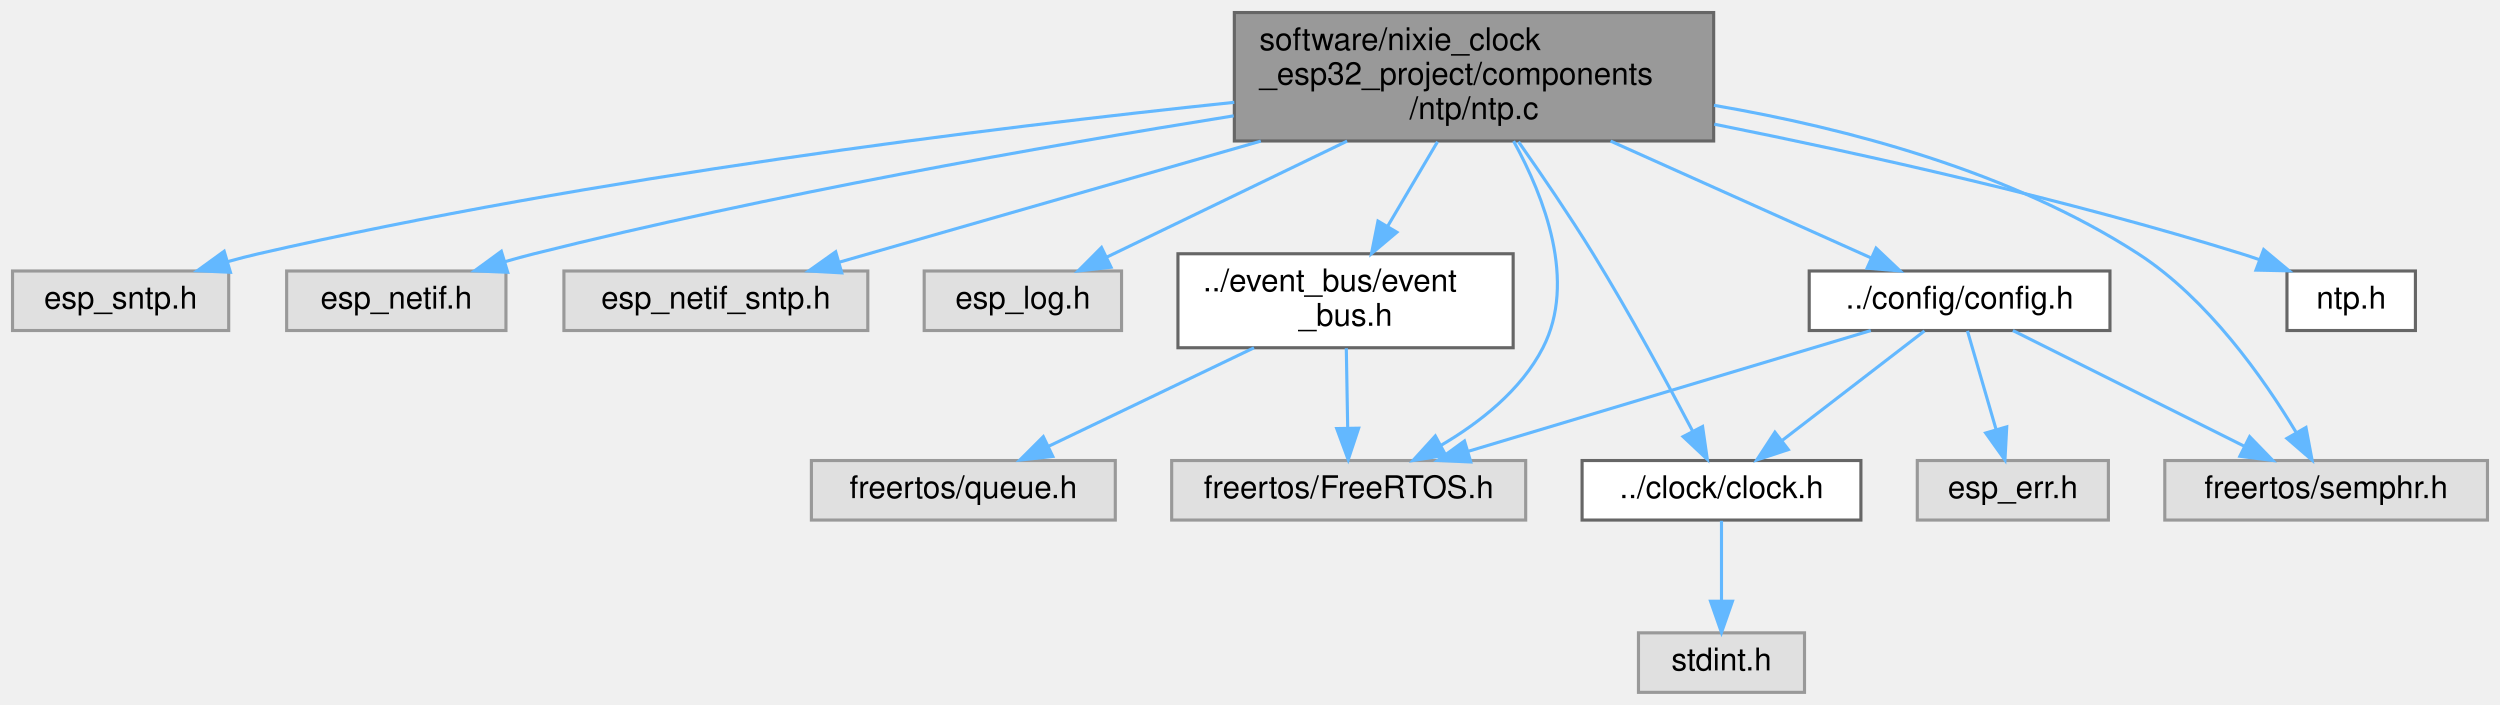
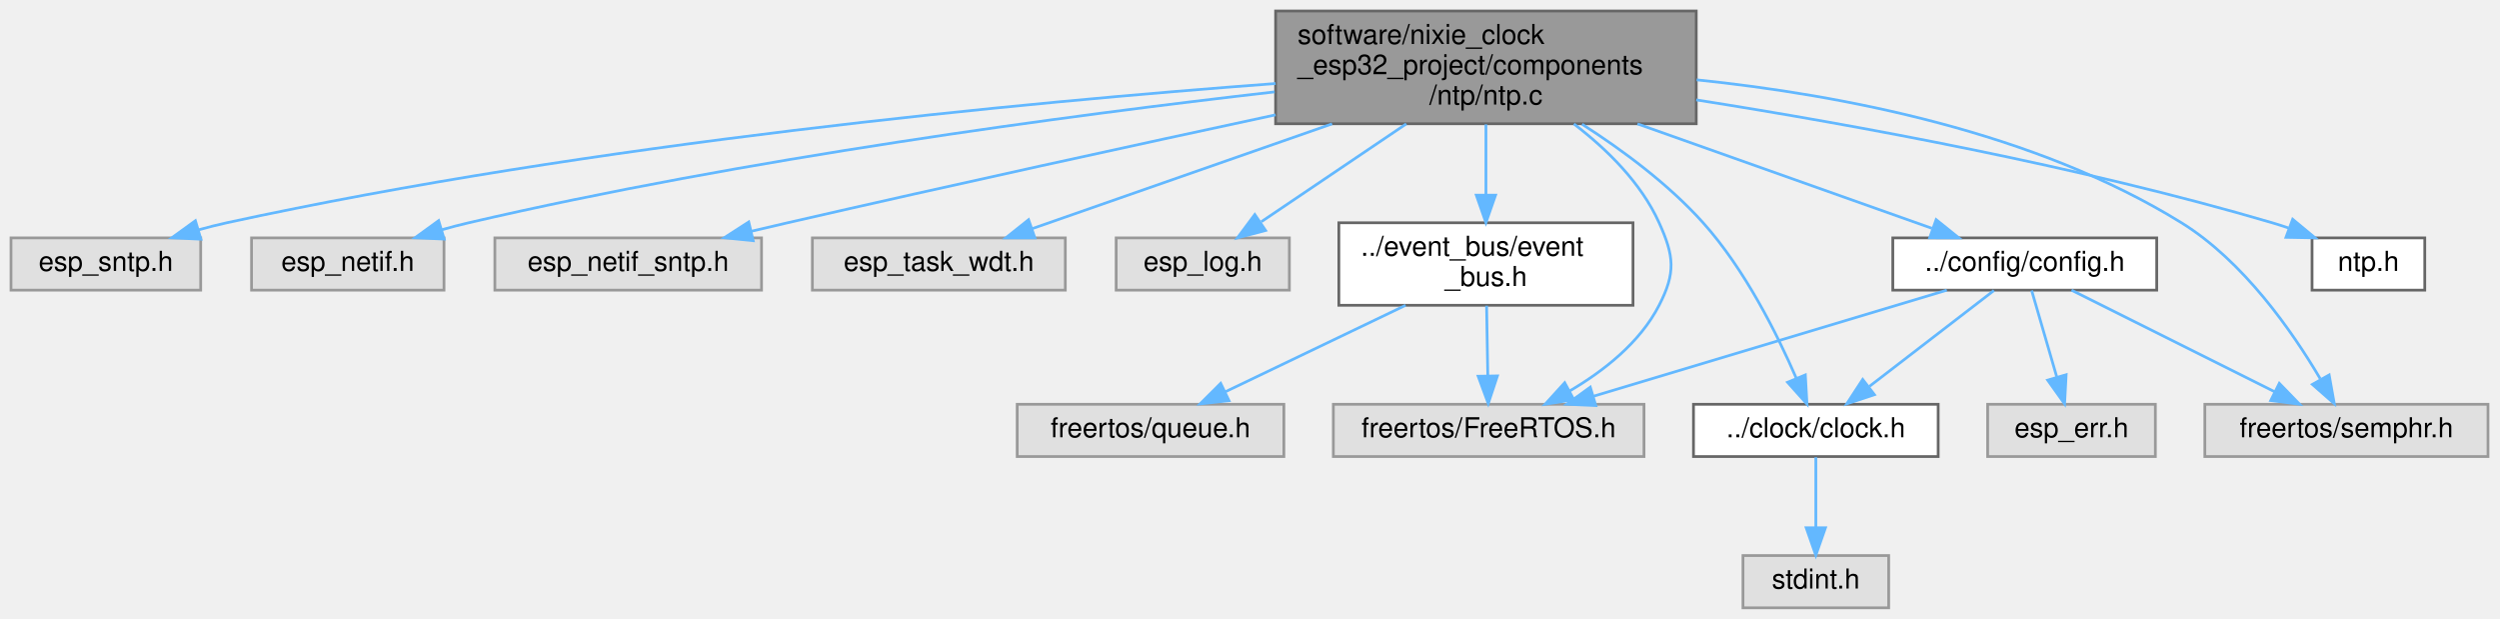
- <svg xmlns="http://www.w3.org/2000/svg" xmlns:xlink="http://www.w3.org/1999/xlink" width="798pt" height="225pt" viewBox="0.00 0.00 798.00 225.00">
+ <svg xmlns="http://www.w3.org/2000/svg" xmlns:xlink="http://www.w3.org/1999/xlink" width="909pt" height="225pt" viewBox="0.00 0.00 909.00 225.00">
  <g id="graph0" class="graph" transform="scale(1 1) rotate(0) translate(4 221)">
    <g id="Node000001" class="node">
      <g id="a_Node000001">
        <a xlink:title=" ">
-           <polygon fill="#999999" stroke="#666666" points="543,-217 390,-217 390,-176 543,-176 543,-217" />
-           <text text-anchor="start" x="398" y="-205" font-family="Helvetica,sans-Serif" font-size="10.00">software/nixie_clock</text>
-           <text text-anchor="start" x="398" y="-194" font-family="Helvetica,sans-Serif" font-size="10.00">_esp32_project/components</text>
-           <text text-anchor="middle" x="466.5" y="-183" font-family="Helvetica,sans-Serif" font-size="10.00">/ntp/ntp.c</text>
+           <polygon fill="#999999" stroke="#666666" points="613,-217 460,-217 460,-176 613,-176 613,-217" />
+           <text text-anchor="start" x="468" y="-205" font-family="Helvetica,sans-Serif" font-size="10.00">software/nixie_clock</text>
+           <text text-anchor="start" x="468" y="-194" font-family="Helvetica,sans-Serif" font-size="10.00">_esp32_project/components</text>
+           <text text-anchor="middle" x="536.5" y="-183" font-family="Helvetica,sans-Serif" font-size="10.00">/ntp/ntp.c</text>
        </a>
      </g>
    </g>
    <g id="Node000002" class="node">
      <g id="a_Node000002">
        <a xlink:title=" ">
          <polygon fill="#e0e0e0" stroke="#999999" points="69,-134.5 0,-134.5 0,-115.5 69,-115.5 69,-134.5" />
          <text text-anchor="middle" x="34.5" y="-122.5" font-family="Helvetica,sans-Serif" font-size="10.00">esp_sntp.h</text>
        </a>
      </g>
    </g>
    <g id="edge1_Node000001_Node000002" class="edge">
      <g id="a_edge1_Node000001_Node000002">
        <a xlink:title=" ">
-           <path fill="none" stroke="#63b8ff" d="M389.98,-188.34C311.22,-180.1 185.29,-164.45 78.5,-140 75.3,-139.27 71.99,-138.41 68.7,-137.49" />
-           <polygon fill="#63b8ff" stroke="#63b8ff" points="69.55,-134.09 58.97,-134.58 67.55,-140.8 69.55,-134.09" />
+           <path fill="none" stroke="#63b8ff" d="M460,-190.63C368.46,-183.8 210.96,-168.83 78.5,-140 75.11,-139.26 71.6,-138.37 68.12,-137.4" />
+           <polygon fill="#63b8ff" stroke="#63b8ff" points="69.07,-134.03 58.49,-134.53 67.07,-140.74 69.07,-134.03" />
        </a>
      </g>
    </g>
    <g id="Node000003" class="node">
      <g id="a_Node000003">
        <a xlink:title=" ">
          <polygon fill="#e0e0e0" stroke="#999999" points="157.5,-134.5 87.5,-134.5 87.5,-115.5 157.5,-115.5 157.5,-134.5" />
          <text text-anchor="middle" x="122.5" y="-122.5" font-family="Helvetica,sans-Serif" font-size="10.00">esp_netif.h</text>
        </a>
      </g>
    </g>
    <g id="edge2_Node000001_Node000003" class="edge">
      <g id="a_edge2_Node000001_Node000003">
        <a xlink:title=" ">
-           <path fill="none" stroke="#63b8ff" d="M389.79,-184.03C328.84,-174.26 241.64,-158.83 166.5,-140 163.49,-139.25 160.38,-138.4 157.27,-137.5" />
-           <polygon fill="#63b8ff" stroke="#63b8ff" points="158.06,-134.09 147.47,-134.54 156.03,-140.79 158.06,-134.09" />
+           <path fill="none" stroke="#63b8ff" d="M459.65,-187.59C384.35,-178.99 266.62,-163.28 166.5,-140 163.3,-139.26 159.99,-138.39 156.7,-137.46" />
+           <polygon fill="#63b8ff" stroke="#63b8ff" points="157.56,-134.07 146.98,-134.55 155.55,-140.77 157.56,-134.07" />
        </a>
      </g>
    </g>
    <g id="Node000004" class="node">
      <g id="a_Node000004">
        <a xlink:title=" ">
          <polygon fill="#e0e0e0" stroke="#999999" points="273,-134.5 176,-134.5 176,-115.5 273,-115.5 273,-134.5" />
          <text text-anchor="middle" x="224.5" y="-122.5" font-family="Helvetica,sans-Serif" font-size="10.00">esp_netif_sntp.h</text>
        </a>
      </g>
    </g>
    <g id="edge3_Node000001_Node000004" class="edge">
      <g id="a_edge3_Node000001_Node000004">
        <a xlink:title=" ">
-           <path fill="none" stroke="#63b8ff" d="M398.45,-175.96C355,-163.48 300.21,-147.74 263.85,-137.3" />
-           <polygon fill="#63b8ff" stroke="#63b8ff" points="264.69,-133.9 254.11,-134.5 262.75,-140.63 264.69,-133.9" />
+           <path fill="none" stroke="#63b8ff" d="M459.99,-179.24C409.52,-168.4 342,-153.68 282.5,-140 278.18,-139.01 273.69,-137.95 269.19,-136.89" />
+           <polygon fill="#63b8ff" stroke="#63b8ff" points="269.97,-133.48 259.44,-134.56 268.35,-140.29 269.97,-133.48" />
        </a>
      </g>
    </g>
    <g id="Node000005" class="node">
      <g id="a_Node000005">
        <a xlink:title=" ">
-           <polygon fill="#e0e0e0" stroke="#999999" points="354,-134.5 291,-134.5 291,-115.5 354,-115.5 354,-134.5" />
-           <text text-anchor="middle" x="322.5" y="-122.5" font-family="Helvetica,sans-Serif" font-size="10.00">esp_log.h</text>
+           <polygon fill="#e0e0e0" stroke="#999999" points="383.5,-134.5 291.5,-134.5 291.5,-115.5 383.5,-115.5 383.5,-134.5" />
+           <text text-anchor="middle" x="337.5" y="-122.5" font-family="Helvetica,sans-Serif" font-size="10.00">esp_task_wdt.h</text>
        </a>
      </g>
    </g>
    <g id="edge4_Node000001_Node000005" class="edge">
      <g id="a_edge4_Node000001_Node000005">
        <a xlink:title=" ">
-           <path fill="none" stroke="#63b8ff" d="M426,-175.96C401.48,-164.12 370.87,-149.35 349.33,-138.95" />
-           <polygon fill="#63b8ff" stroke="#63b8ff" points="350.65,-135.7 340.12,-134.5 347.6,-142 350.65,-135.7" />
+           <path fill="none" stroke="#63b8ff" d="M480.54,-175.96C445.42,-163.69 401.29,-148.28 371.4,-137.84" />
+           <polygon fill="#63b8ff" stroke="#63b8ff" points="372.44,-134.5 361.85,-134.5 370.14,-141.11 372.44,-134.5" />
        </a>
      </g>
    </g>
    <g id="Node000006" class="node">
      <g id="a_Node000006">
-         <a xlink:href="clock_8h.html" target="_top" xlink:title=" ">
-           <polygon fill="white" stroke="#666666" points="590,-74 501,-74 501,-55 590,-55 590,-74" />
-           <text text-anchor="middle" x="545.5" y="-62" font-family="Helvetica,sans-Serif" font-size="10.00">../clock/clock.h</text>
+         <a xlink:title=" ">
+           <polygon fill="#e0e0e0" stroke="#999999" points="465,-134.5 402,-134.5 402,-115.5 465,-115.5 465,-134.5" />
+           <text text-anchor="middle" x="433.5" y="-122.5" font-family="Helvetica,sans-Serif" font-size="10.00">esp_log.h</text>
        </a>
      </g>
    </g>
    <g id="edge5_Node000001_Node000006" class="edge">
      <g id="a_edge5_Node000001_Node000006">
        <a xlink:title=" ">
-           <path fill="none" stroke="#63b8ff" d="M480.7,-175.77C488.05,-165.31 497.03,-152.13 504.5,-140 516.18,-121.02 528.34,-98.53 536.35,-83.26" />
-           <polygon fill="#63b8ff" stroke="#63b8ff" points="539.46,-84.86 540.97,-74.37 533.25,-81.63 539.46,-84.86" />
+           <path fill="none" stroke="#63b8ff" d="M507.53,-175.96C490.78,-164.65 470.06,-150.67 454.81,-140.38" />
+           <polygon fill="#63b8ff" stroke="#63b8ff" points="456.35,-137.2 446.1,-134.5 452.43,-143 456.35,-137.2" />
+         </a>
+       </g>
+     </g>
+     <g id="Node000007" class="node">
+       <g id="a_Node000007">
+         <a xlink:href="clock_8h.html" target="_top" xlink:title=" ">
+           <polygon fill="white" stroke="#666666" points="701,-74 612,-74 612,-55 701,-55 701,-74" />
+           <text text-anchor="middle" x="656.5" y="-62" font-family="Helvetica,sans-Serif" font-size="10.00">../clock/clock.h</text>
+         </a>
+       </g>
+     </g>
+     <g id="edge6_Node000001_Node000007" class="edge">
+       <g id="a_edge6_Node000001_Node000007">
+         <a xlink:title=" ">
+           <path fill="none" stroke="#63b8ff" d="M571.47,-175.84C586.28,-166.35 602.97,-153.98 615.5,-140 630.7,-123.05 642.46,-99.48 649.42,-83.42" />
+           <polygon fill="#63b8ff" stroke="#63b8ff" points="652.68,-84.68 653.28,-74.1 646.22,-82 652.68,-84.68" />
+         </a>
+       </g>
+     </g>
+     <g id="Node000009" class="node">
+       <g id="a_Node000009">
+         <a xlink:href="ntp_8h.html" target="_top" xlink:title=" ">
+           <polygon fill="white" stroke="#666666" points="878,-134.5 837,-134.5 837,-115.5 878,-115.5 878,-134.5" />
+           <text text-anchor="middle" x="857.5" y="-122.5" font-family="Helvetica,sans-Serif" font-size="10.00">ntp.h</text>
+         </a>
+       </g>
+     </g>
+     <g id="edge8_Node000001_Node000009" class="edge">
+       <g id="a_edge8_Node000001_Node000009">
+         <a xlink:title=" ">
+           <path fill="none" stroke="#63b8ff" d="M613.01,-184.68C671.15,-175.49 752.75,-160.52 822.5,-140 824.43,-139.43 826.4,-138.8 828.38,-138.12" />
+           <polygon fill="#63b8ff" stroke="#63b8ff" points="829.95,-141.27 838.11,-134.51 827.51,-134.71 829.95,-141.27" />
+         </a>
+       </g>
+     </g>
+     <g id="Node000010" class="node">
+       <g id="a_Node000010">
+         <a xlink:title=" ">
+           <polygon fill="#e0e0e0" stroke="#999999" points="594,-74 481,-74 481,-55 594,-55 594,-74" />
+           <text text-anchor="middle" x="537.5" y="-62" font-family="Helvetica,sans-Serif" font-size="10.00">freertos/FreeRTOS.h</text>
+         </a>
+       </g>
+     </g>
+     <g id="edge9_Node000001_Node000010" class="edge">
+       <g id="a_edge9_Node000001_Node000010">
+         <a xlink:title=" ">
+           <path fill="none" stroke="#63b8ff" d="M568.49,-175.94C580.57,-166.69 592.96,-154.48 599.5,-140 604.99,-127.85 605.59,-121.86 599.5,-110 592.54,-96.44 579.31,-86.07 566.85,-78.78" />
+           <polygon fill="#63b8ff" stroke="#63b8ff" points="568.48,-75.68 558.02,-74 565.15,-81.84 568.48,-75.68" />
+         </a>
+       </g>
+     </g>
+     <g id="Node000011" class="node">
+       <g id="a_Node000011">
+         <a xlink:title=" ">
+           <polygon fill="#e0e0e0" stroke="#999999" points="901,-74 798,-74 798,-55 901,-55 901,-74" />
+           <text text-anchor="middle" x="849.5" y="-62" font-family="Helvetica,sans-Serif" font-size="10.00">freertos/semphr.h</text>
+         </a>
+       </g>
+     </g>
+     <g id="edge10_Node000001_Node000011" class="edge">
+       <g id="a_edge10_Node000001_Node000011">
+         <a xlink:title=" ">
+           <path fill="none" stroke="#63b8ff" d="M613.15,-191.97C666.08,-186.49 736.26,-172.96 789.5,-140 812.04,-126.04 829.81,-100.52 839.98,-83.28" />
+           <polygon fill="#63b8ff" stroke="#63b8ff" points="843.22,-84.67 845.08,-74.24 837.12,-81.23 843.22,-84.67" />
+         </a>
+       </g>
+     </g>
+     <g id="Node000012" class="node">
+       <g id="a_Node000012">
+         <a xlink:href="config_8h.html" target="_top" xlink:title=" ">
+           <polygon fill="white" stroke="#666666" points="780.5,-134.5 684.5,-134.5 684.5,-115.5 780.5,-115.5 780.5,-134.5" />
+           <text text-anchor="middle" x="732.5" y="-122.5" font-family="Helvetica,sans-Serif" font-size="10.00">../config/config.h</text>
+         </a>
+       </g>
+     </g>
+     <g id="edge11_Node000001_Node000012" class="edge">
+       <g id="a_edge11_Node000001_Node000012">
+         <a xlink:title=" ">
+           <path fill="none" stroke="#63b8ff" d="M591.62,-175.96C626.06,-163.74 669.29,-148.41 698.72,-137.98" />
+           <polygon fill="#63b8ff" stroke="#63b8ff" points="700.26,-141.14 708.52,-134.5 697.92,-134.55 700.26,-141.14" />
+         </a>
+       </g>
+     </g>
+     <g id="Node000014" class="node">
+       <g id="a_Node000014">
+         <a xlink:href="event__bus_8h.html" target="_top" xlink:title=" ">
+           <polygon fill="white" stroke="#666666" points="590,-140 483,-140 483,-110 590,-110 590,-140" />
+           <text text-anchor="start" x="491" y="-128" font-family="Helvetica,sans-Serif" font-size="10.00">../event_bus/event</text>
+           <text text-anchor="middle" x="536.5" y="-117" font-family="Helvetica,sans-Serif" font-size="10.00">_bus.h</text>
+         </a>
+       </g>
+     </g>
+     <g id="edge16_Node000001_Node000014" class="edge">
+       <g id="a_edge16_Node000001_Node000014">
+         <a xlink:title=" ">
+           <path fill="none" stroke="#63b8ff" d="M536.5,-175.77C536.5,-167.85 536.5,-158.63 536.5,-150.3" />
+           <polygon fill="#63b8ff" stroke="#63b8ff" points="540,-150.04 536.5,-140.04 533,-150.04 540,-150.04" />
        </a>
      </g>
    </g>
    <g id="Node000008" class="node">
      <g id="a_Node000008">
-         <a xlink:href="ntp_8h.html" target="_top" xlink:title=" ">
-           <polygon fill="white" stroke="#666666" points="767,-134.5 726,-134.5 726,-115.5 767,-115.5 767,-134.5" />
-           <text text-anchor="middle" x="746.5" y="-122.5" font-family="Helvetica,sans-Serif" font-size="10.00">ntp.h</text>
-         </a>
-       </g>
-     </g>
-     <g id="edge7_Node000001_Node000008" class="edge">
-       <g id="a_edge7_Node000001_Node000008">
-         <a xlink:title=" ">
-           <path fill="none" stroke="#63b8ff" d="M543.19,-181.36C591.91,-171.59 656.01,-157.26 711.5,-140 713.37,-139.42 715.29,-138.78 717.21,-138.1" />
-           <polygon fill="#63b8ff" stroke="#63b8ff" points="718.57,-141.33 726.71,-134.55 716.11,-134.78 718.57,-141.33" />
-         </a>
-       </g>
-     </g>
-     <g id="Node000009" class="node">
-       <g id="a_Node000009">
-         <a xlink:title=" ">
-           <polygon fill="#e0e0e0" stroke="#999999" points="483,-74 370,-74 370,-55 483,-55 483,-74" />
-           <text text-anchor="middle" x="426.5" y="-62" font-family="Helvetica,sans-Serif" font-size="10.00">freertos/FreeRTOS.h</text>
-         </a>
-       </g>
-     </g>
-     <g id="edge8_Node000001_Node000009" class="edge">
-       <g id="a_edge8_Node000001_Node000009">
-         <a xlink:title=" ">
-           <path fill="none" stroke="#63b8ff" d="M479.14,-175.95C488.99,-158.02 499.35,-131.14 488.5,-110 481.54,-96.44 468.31,-86.07 455.85,-78.78" />
-           <polygon fill="#63b8ff" stroke="#63b8ff" points="457.48,-75.68 447.02,-74 454.15,-81.84 457.48,-75.68" />
-         </a>
-       </g>
-     </g>
-     <g id="Node000010" class="node">
-       <g id="a_Node000010">
-         <a xlink:title=" ">
-           <polygon fill="#e0e0e0" stroke="#999999" points="790,-74 687,-74 687,-55 790,-55 790,-74" />
-           <text text-anchor="middle" x="738.5" y="-62" font-family="Helvetica,sans-Serif" font-size="10.00">freertos/semphr.h</text>
-         </a>
-       </g>
-     </g>
-     <g id="edge9_Node000001_Node000010" class="edge">
-       <g id="a_edge9_Node000001_Node000010">
-         <a xlink:title=" ">
-           <path fill="none" stroke="#63b8ff" d="M543.09,-187.38C585.65,-180.06 638.02,-166.2 678.5,-140 700.76,-125.59 718.59,-100.18 728.86,-83.09" />
-           <polygon fill="#63b8ff" stroke="#63b8ff" points="732.06,-84.55 734.01,-74.14 725.99,-81.06 732.06,-84.55" />
-         </a>
-       </g>
-     </g>
-     <g id="Node000011" class="node">
-       <g id="a_Node000011">
-         <a xlink:href="config_8h.html" target="_top" xlink:title=" ">
-           <polygon fill="white" stroke="#666666" points="669.5,-134.5 573.5,-134.5 573.5,-115.5 669.5,-115.5 669.5,-134.5" />
-           <text text-anchor="middle" x="621.5" y="-122.5" font-family="Helvetica,sans-Serif" font-size="10.00">../config/config.h</text>
-         </a>
-       </g>
-     </g>
-     <g id="edge10_Node000001_Node000011" class="edge">
-       <g id="a_edge10_Node000001_Node000011">
-         <a xlink:title=" ">
-           <path fill="none" stroke="#63b8ff" d="M510.09,-175.96C536.73,-164.01 570.02,-149.08 593.25,-138.67" />
-           <polygon fill="#63b8ff" stroke="#63b8ff" points="594.84,-141.79 602.54,-134.5 591.98,-135.4 594.84,-141.79" />
+         <a xlink:title=" ">
+           <polygon fill="#e0e0e0" stroke="#999999" points="683,-19 630,-19 630,0 683,0 683,-19" />
+           <text text-anchor="middle" x="656.5" y="-7" font-family="Helvetica,sans-Serif" font-size="10.00">stdint.h</text>
+         </a>
+       </g>
+     </g>
+     <g id="edge7_Node000007_Node000008" class="edge">
+       <g id="a_edge7_Node000007_Node000008">
+         <a xlink:title=" ">
+           <path fill="none" stroke="#63b8ff" d="M656.5,-54.75C656.5,-47.8 656.5,-37.85 656.5,-29.13" />
+           <polygon fill="#63b8ff" stroke="#63b8ff" points="660,-29.09 656.5,-19.09 653,-29.09 660,-29.09" />
+         </a>
+       </g>
+     </g>
+     <g id="edge13_Node000012_Node000007" class="edge">
+       <g id="a_edge13_Node000012_Node000007">
+         <a xlink:title=" ">
+           <path fill="none" stroke="#63b8ff" d="M721.29,-115.37C709.39,-106.21 690.36,-91.56 675.99,-80.51" />
+           <polygon fill="#63b8ff" stroke="#63b8ff" points="677.82,-77.49 667.76,-74.17 673.55,-83.04 677.82,-77.49" />
+         </a>
+       </g>
+     </g>
+     <g id="edge14_Node000012_Node000010" class="edge">
+       <g id="a_edge14_Node000012_Node000010">
+         <a xlink:title=" ">
+           <path fill="none" stroke="#63b8ff" d="M704.15,-115.49C670.21,-105.31 613.24,-88.22 575.51,-76.9" />
+           <polygon fill="#63b8ff" stroke="#63b8ff" points="576.47,-73.54 565.89,-74.02 574.46,-80.24 576.47,-73.54" />
+         </a>
+       </g>
+     </g>
+     <g id="edge15_Node000012_Node000011" class="edge">
+       <g id="a_edge15_Node000012_Node000011">
+         <a xlink:title=" ">
+           <path fill="none" stroke="#63b8ff" d="M749.51,-115.49C768.92,-105.79 800.89,-89.81 823.44,-78.53" />
+           <polygon fill="#63b8ff" stroke="#63b8ff" points="825.09,-81.62 832.47,-74.02 821.96,-75.36 825.09,-81.62" />
        </a>
      </g>
    </g>
    <g id="Node000013" class="node">
      <g id="a_Node000013">
-         <a xlink:href="event__bus_8h.html" target="_top" xlink:title=" ">
-           <polygon fill="white" stroke="#666666" points="479,-140 372,-140 372,-110 479,-110 479,-140" />
-           <text text-anchor="start" x="380" y="-128" font-family="Helvetica,sans-Serif" font-size="10.00">../event_bus/event</text>
-           <text text-anchor="middle" x="425.5" y="-117" font-family="Helvetica,sans-Serif" font-size="10.00">_bus.h</text>
-         </a>
-       </g>
-     </g>
-     <g id="edge15_Node000001_Node000013" class="edge">
-       <g id="a_edge15_Node000001_Node000013">
-         <a xlink:title=" ">
-           <path fill="none" stroke="#63b8ff" d="M454.86,-175.77C449.92,-167.4 444.14,-157.59 439.01,-148.9" />
-           <polygon fill="#63b8ff" stroke="#63b8ff" points="441.88,-146.87 433.78,-140.04 435.85,-150.43 441.88,-146.87" />
-         </a>
-       </g>
-     </g>
-     <g id="Node000007" class="node">
-       <g id="a_Node000007">
-         <a xlink:title=" ">
-           <polygon fill="#e0e0e0" stroke="#999999" points="572,-19 519,-19 519,0 572,0 572,-19" />
-           <text text-anchor="middle" x="545.5" y="-7" font-family="Helvetica,sans-Serif" font-size="10.00">stdint.h</text>
-         </a>
-       </g>
-     </g>
-     <g id="edge6_Node000006_Node000007" class="edge">
-       <g id="a_edge6_Node000006_Node000007">
-         <a xlink:title=" ">
-           <path fill="none" stroke="#63b8ff" d="M545.5,-54.75C545.5,-47.8 545.5,-37.85 545.5,-29.13" />
-           <polygon fill="#63b8ff" stroke="#63b8ff" points="549,-29.09 545.5,-19.09 542,-29.09 549,-29.09" />
-         </a>
-       </g>
-     </g>
-     <g id="edge12_Node000011_Node000006" class="edge">
-       <g id="a_edge12_Node000011_Node000006">
-         <a xlink:title=" ">
-           <path fill="none" stroke="#63b8ff" d="M610.29,-115.37C598.39,-106.21 579.36,-91.56 564.99,-80.51" />
-           <polygon fill="#63b8ff" stroke="#63b8ff" points="566.82,-77.49 556.76,-74.17 562.55,-83.04 566.82,-77.49" />
-         </a>
-       </g>
-     </g>
-     <g id="edge13_Node000011_Node000009" class="edge">
-       <g id="a_edge13_Node000011_Node000009">
-         <a xlink:title=" ">
-           <path fill="none" stroke="#63b8ff" d="M593.15,-115.49C559.21,-105.31 502.24,-88.22 464.51,-76.9" />
-           <polygon fill="#63b8ff" stroke="#63b8ff" points="465.47,-73.54 454.89,-74.02 463.46,-80.24 465.47,-73.54" />
-         </a>
-       </g>
-     </g>
-     <g id="edge14_Node000011_Node000010" class="edge">
-       <g id="a_edge14_Node000011_Node000010">
-         <a xlink:title=" ">
-           <path fill="none" stroke="#63b8ff" d="M638.51,-115.49C657.92,-105.79 689.89,-89.81 712.44,-78.53" />
-           <polygon fill="#63b8ff" stroke="#63b8ff" points="714.09,-81.62 721.47,-74.02 710.96,-75.36 714.09,-81.62" />
-         </a>
-       </g>
-     </g>
-     <g id="Node000012" class="node">
-       <g id="a_Node000012">
-         <a xlink:title=" ">
-           <polygon fill="#e0e0e0" stroke="#999999" points="669,-74 608,-74 608,-55 669,-55 669,-74" />
-           <text text-anchor="middle" x="638.5" y="-62" font-family="Helvetica,sans-Serif" font-size="10.00">esp_err.h</text>
-         </a>
-       </g>
-     </g>
-     <g id="edge11_Node000011_Node000012" class="edge">
-       <g id="a_edge11_Node000011_Node000012">
-         <a xlink:title=" ">
-           <path fill="none" stroke="#63b8ff" d="M624.01,-115.37C626.39,-107.16 630.06,-94.54 633.11,-84.05" />
-           <polygon fill="#63b8ff" stroke="#63b8ff" points="636.55,-84.75 635.98,-74.17 629.83,-82.79 636.55,-84.75" />
-         </a>
-       </g>
-     </g>
-     <g id="edge16_Node000013_Node000009" class="edge">
-       <g id="a_edge16_Node000013_Node000009">
-         <a xlink:title=" ">
-           <path fill="none" stroke="#63b8ff" d="M425.74,-109.84C425.87,-102.21 426.03,-92.7 426.18,-84.45" />
-           <polygon fill="#63b8ff" stroke="#63b8ff" points="429.68,-84.32 426.35,-74.27 422.68,-84.2 429.68,-84.32" />
-         </a>
-       </g>
-     </g>
-     <g id="Node000014" class="node">
-       <g id="a_Node000014">
-         <a xlink:title=" ">
-           <polygon fill="#e0e0e0" stroke="#999999" points="352,-74 255,-74 255,-55 352,-55 352,-74" />
-           <text text-anchor="middle" x="303.5" y="-62" font-family="Helvetica,sans-Serif" font-size="10.00">freertos/queue.h</text>
-         </a>
-       </g>
-     </g>
-     <g id="edge17_Node000013_Node000014" class="edge">
-       <g id="a_edge17_Node000013_Node000014">
-         <a xlink:title=" ">
-           <path fill="none" stroke="#63b8ff" d="M396.28,-109.99C376.38,-100.45 350.22,-87.9 330.75,-78.57" />
-           <polygon fill="#63b8ff" stroke="#63b8ff" points="332.05,-75.31 321.52,-74.14 329.02,-81.62 332.05,-75.31" />
+         <a xlink:title=" ">
+           <polygon fill="#e0e0e0" stroke="#999999" points="780,-74 719,-74 719,-55 780,-55 780,-74" />
+           <text text-anchor="middle" x="749.5" y="-62" font-family="Helvetica,sans-Serif" font-size="10.00">esp_err.h</text>
+         </a>
+       </g>
+     </g>
+     <g id="edge12_Node000012_Node000013" class="edge">
+       <g id="a_edge12_Node000012_Node000013">
+         <a xlink:title=" ">
+           <path fill="none" stroke="#63b8ff" d="M735.01,-115.37C737.39,-107.16 741.06,-94.54 744.11,-84.05" />
+           <polygon fill="#63b8ff" stroke="#63b8ff" points="747.55,-84.75 746.98,-74.17 740.83,-82.79 747.55,-84.75" />
+         </a>
+       </g>
+     </g>
+     <g id="edge17_Node000014_Node000010" class="edge">
+       <g id="a_edge17_Node000014_Node000010">
+         <a xlink:title=" ">
+           <path fill="none" stroke="#63b8ff" d="M536.74,-109.84C536.87,-102.21 537.03,-92.7 537.18,-84.45" />
+           <polygon fill="#63b8ff" stroke="#63b8ff" points="540.68,-84.32 537.35,-74.27 533.68,-84.2 540.68,-84.32" />
+         </a>
+       </g>
+     </g>
+     <g id="Node000015" class="node">
+       <g id="a_Node000015">
+         <a xlink:title=" ">
+           <polygon fill="#e0e0e0" stroke="#999999" points="463,-74 366,-74 366,-55 463,-55 463,-74" />
+           <text text-anchor="middle" x="414.5" y="-62" font-family="Helvetica,sans-Serif" font-size="10.00">freertos/queue.h</text>
+         </a>
+       </g>
+     </g>
+     <g id="edge18_Node000014_Node000015" class="edge">
+       <g id="a_edge18_Node000014_Node000015">
+         <a xlink:title=" ">
+           <path fill="none" stroke="#63b8ff" d="M507.28,-109.99C487.38,-100.45 461.22,-87.9 441.75,-78.57" />
+           <polygon fill="#63b8ff" stroke="#63b8ff" points="443.05,-75.31 432.52,-74.14 440.02,-81.62 443.05,-75.31" />
        </a>
      </g>
    </g>
  </g>
</svg>
